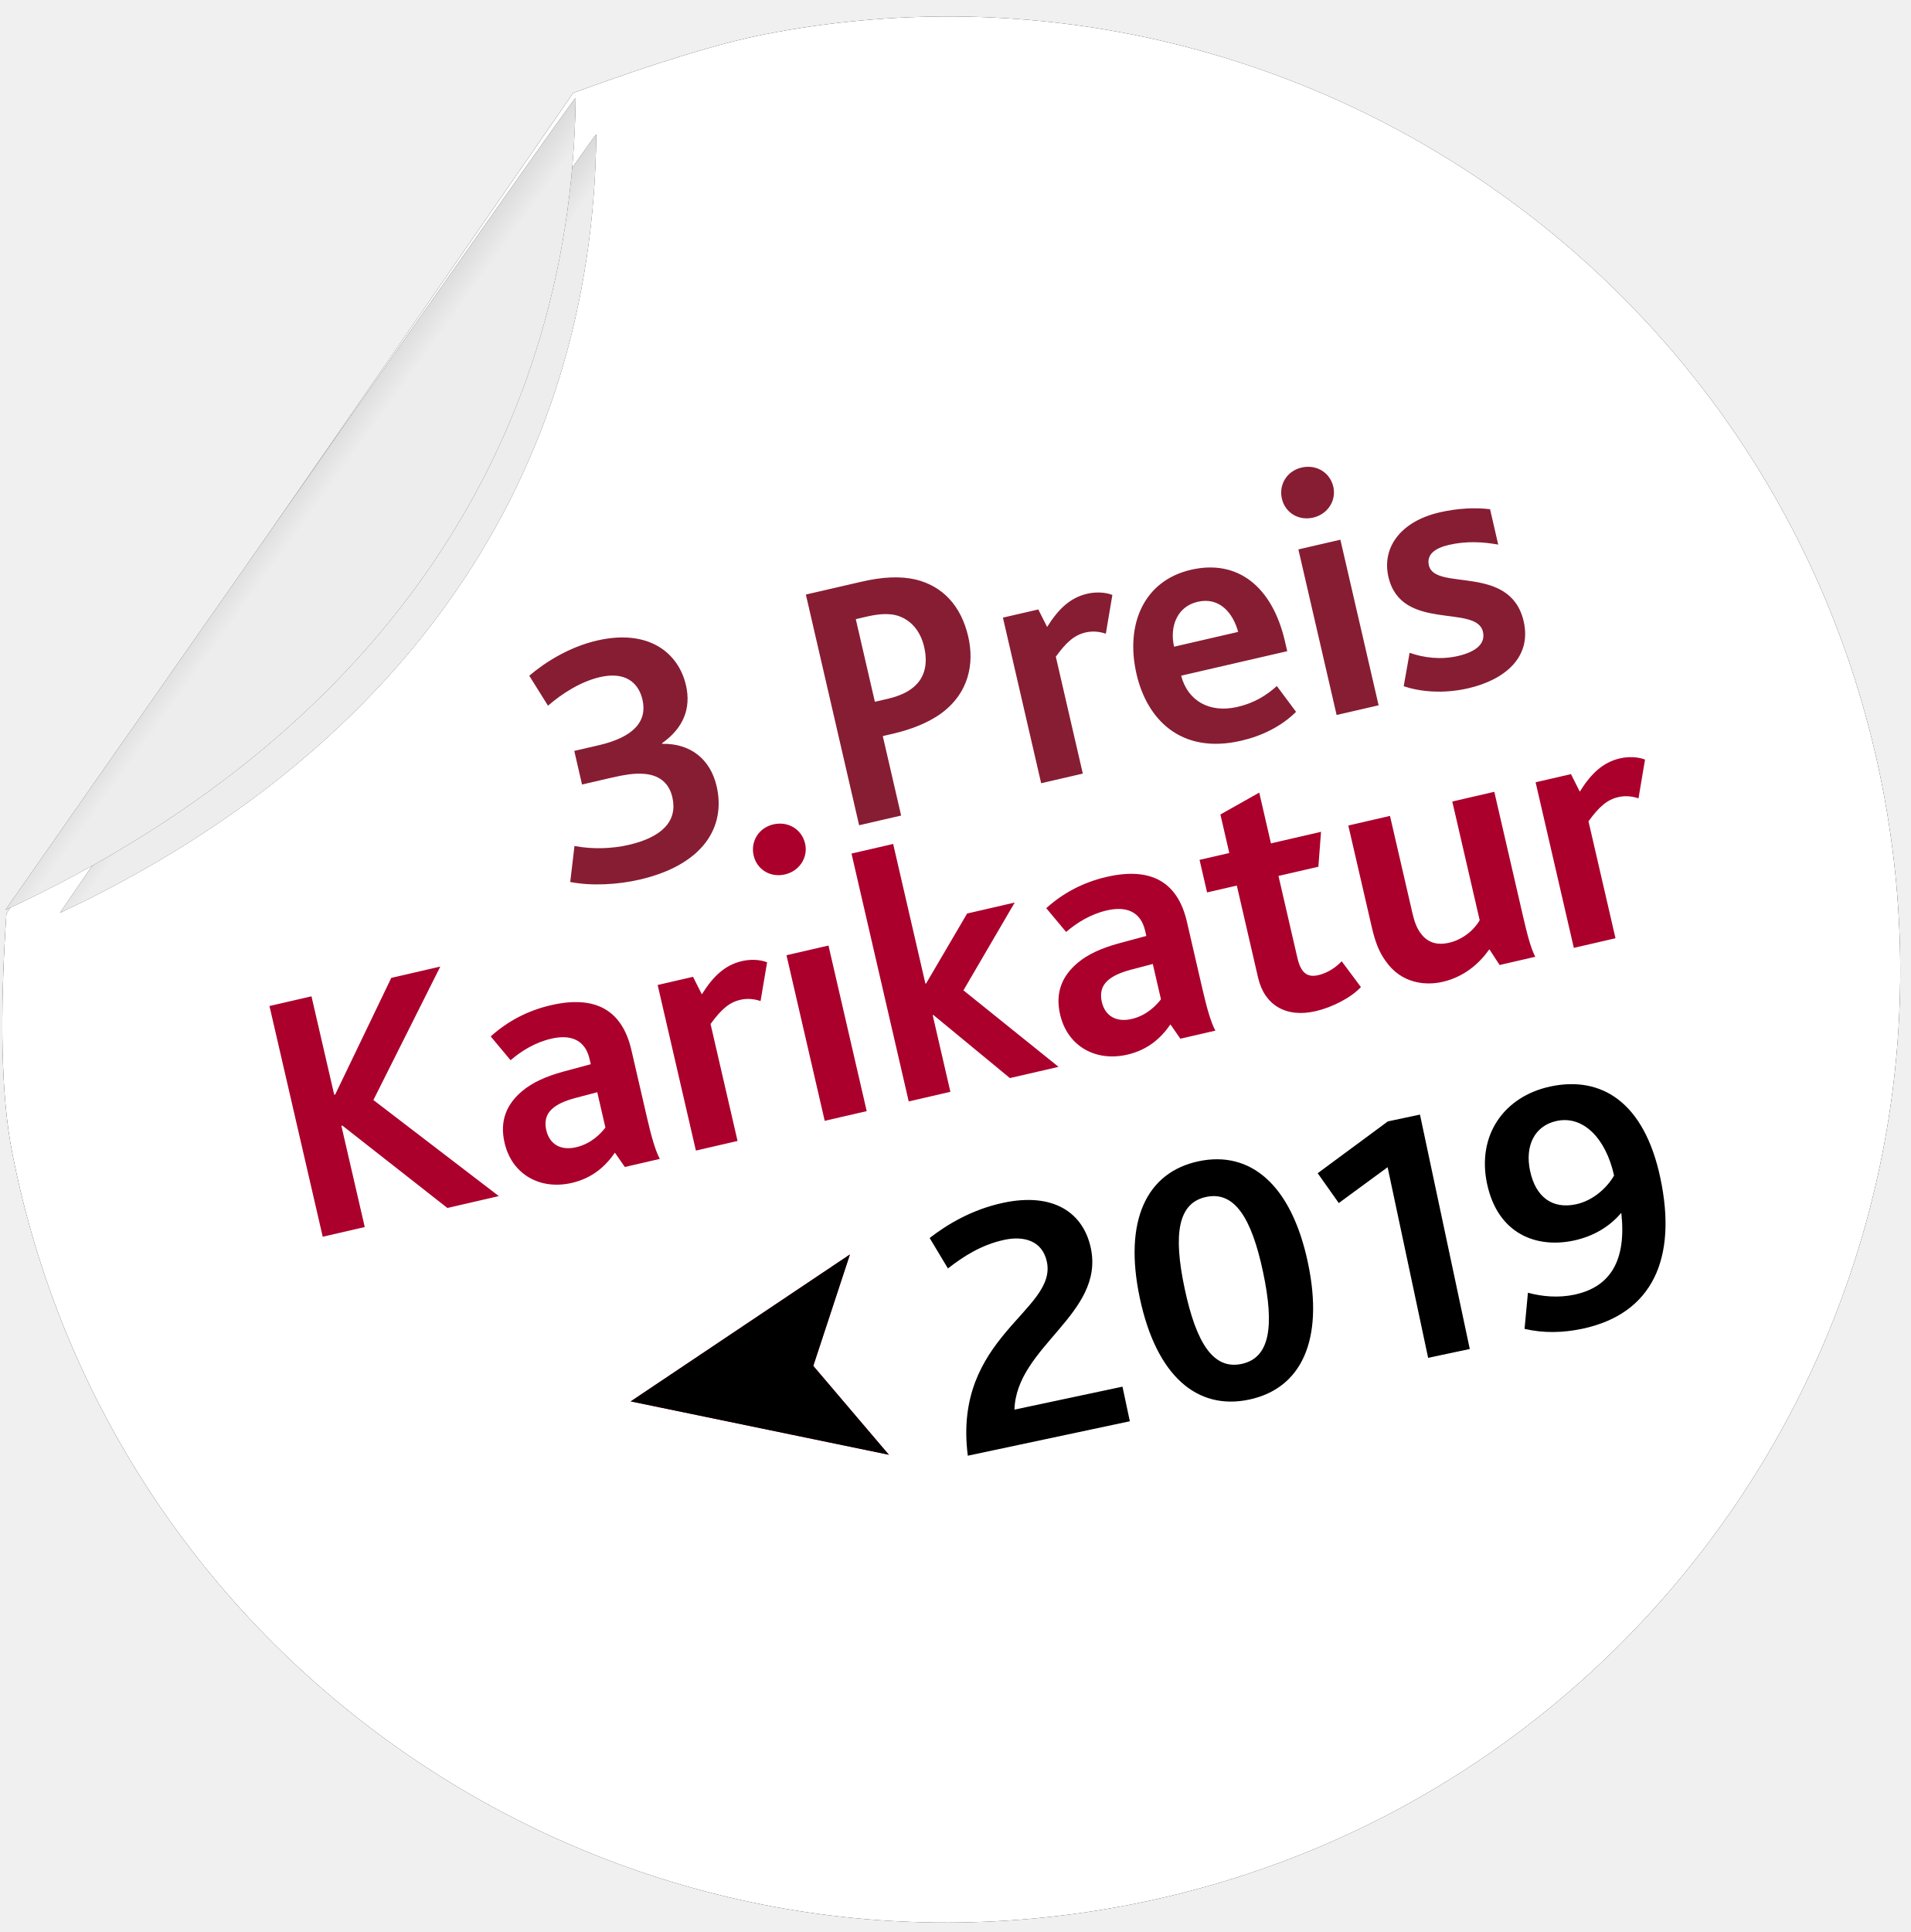
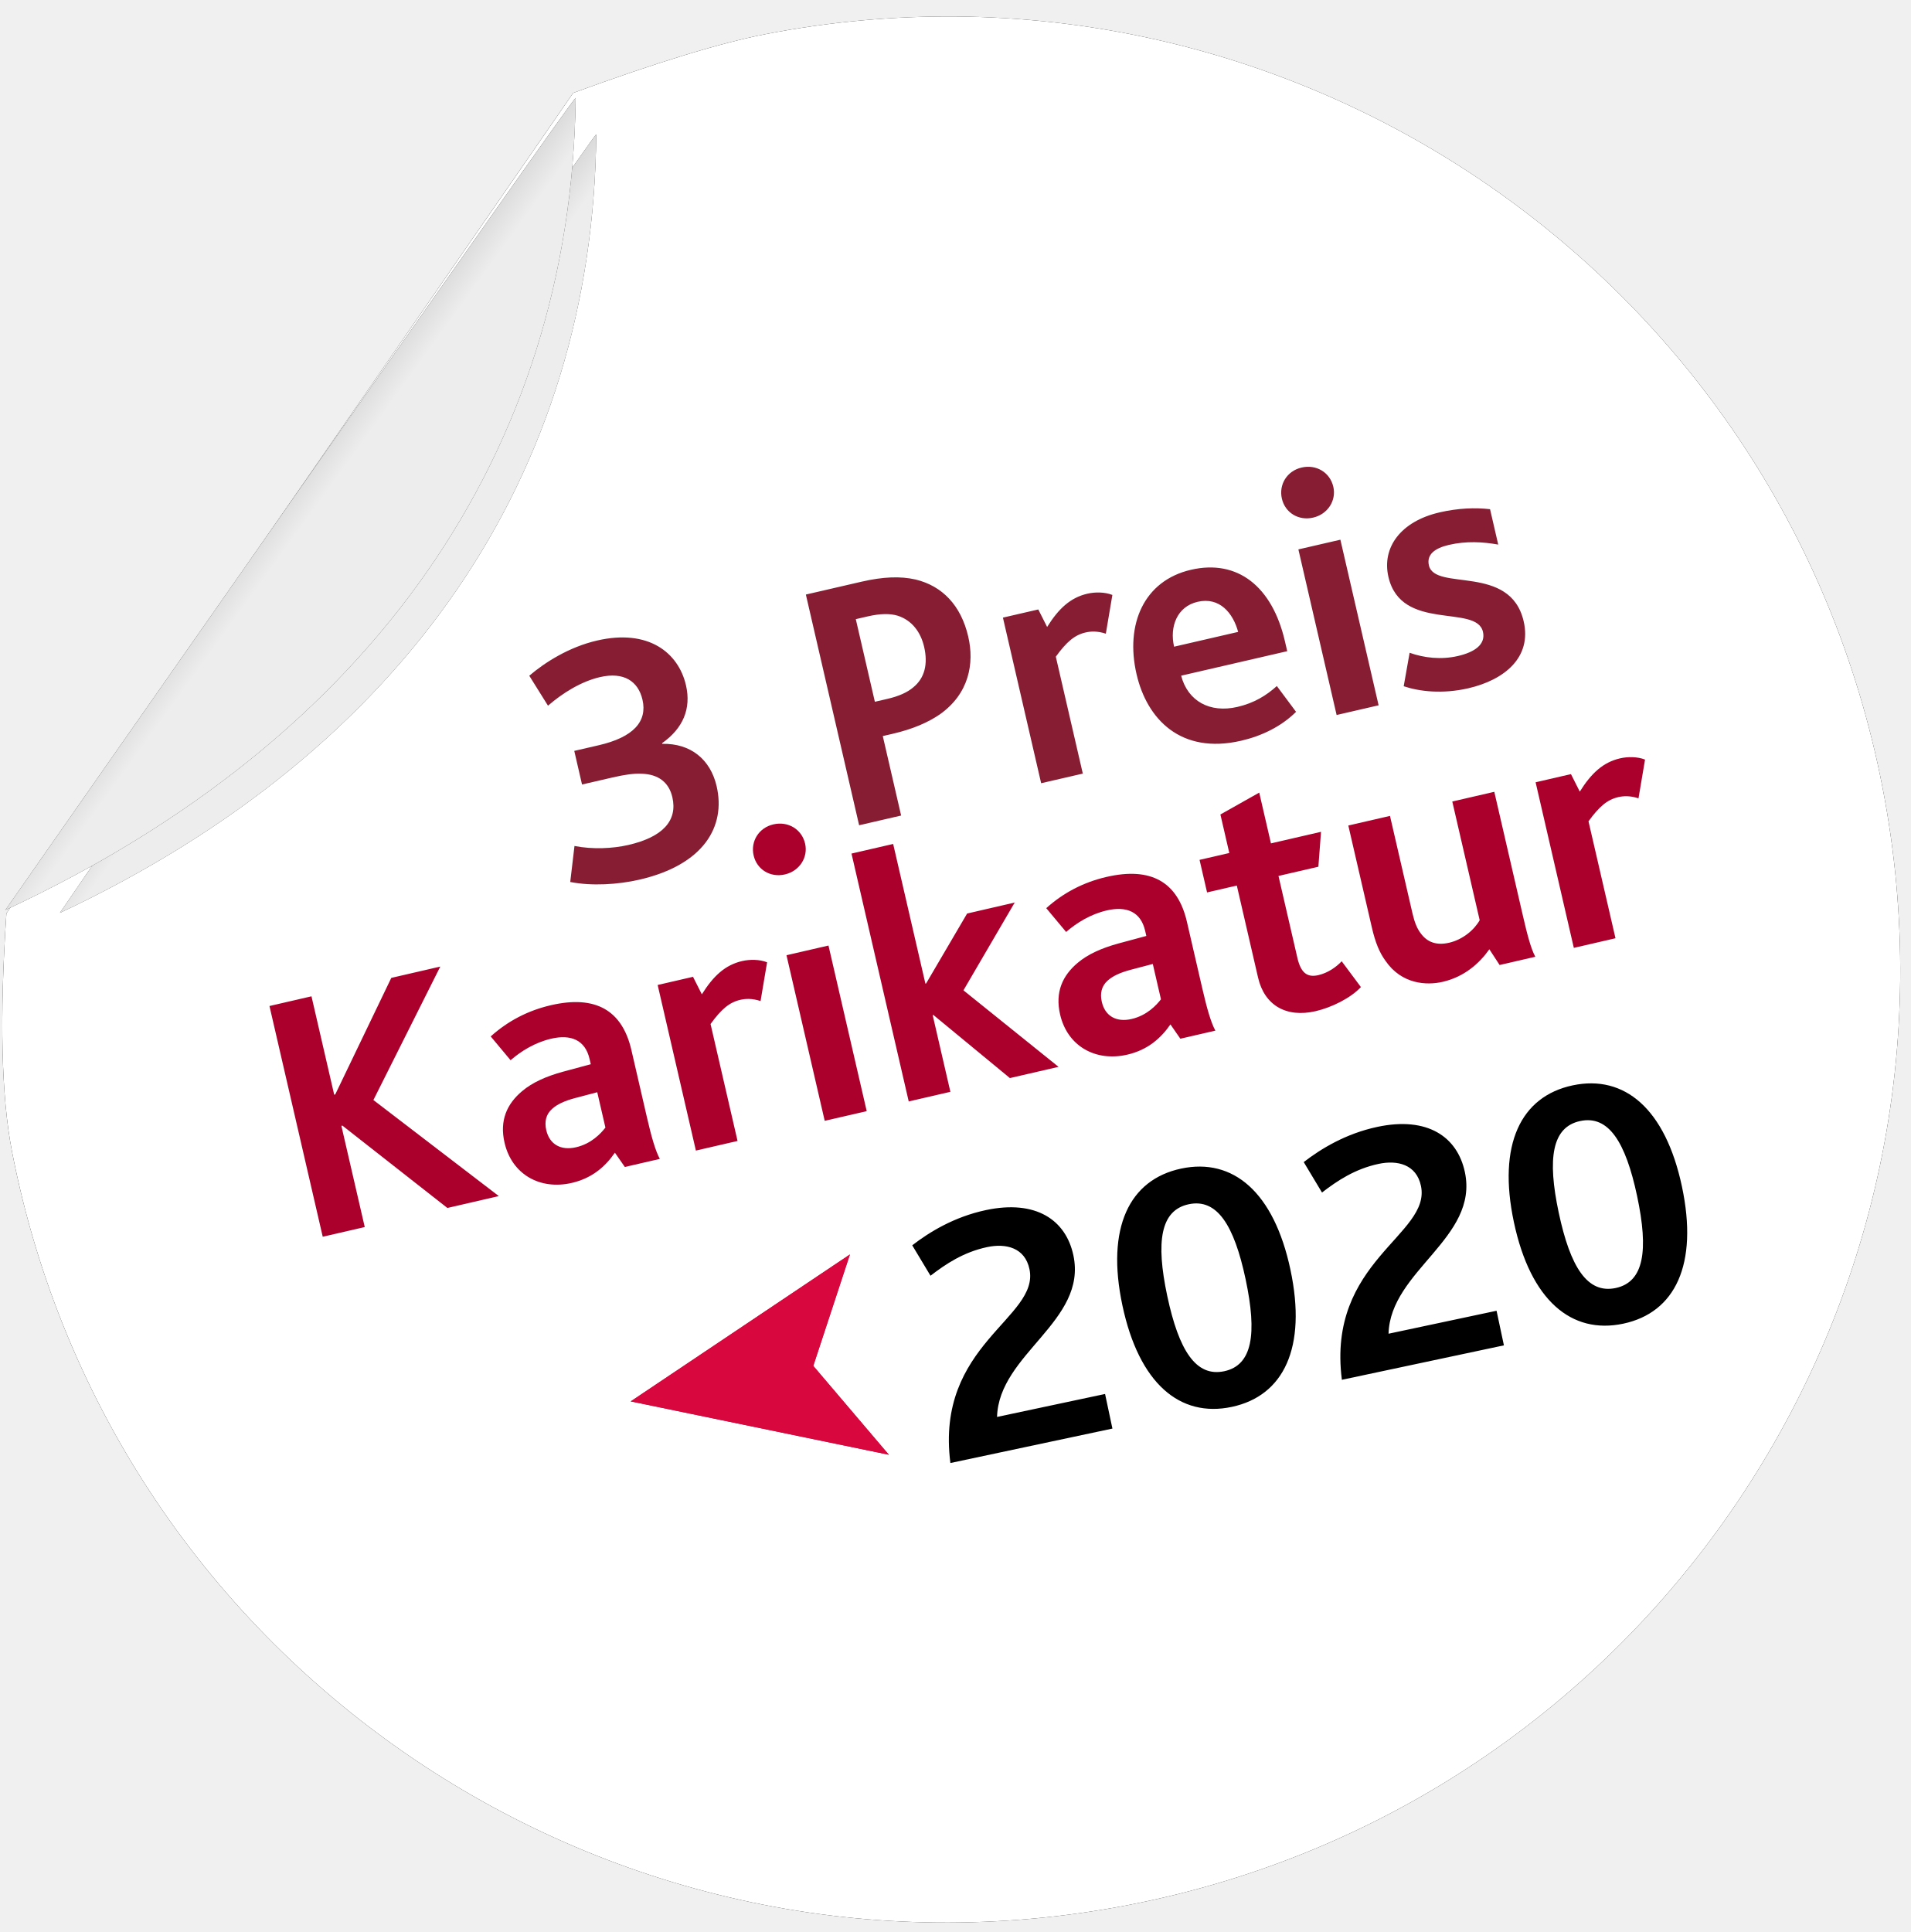
<svg xmlns="http://www.w3.org/2000/svg" width="90px" height="91px" viewBox="0 0 90 91" version="1.1">
  <defs>
    <linearGradient x1="54.554%" y1="50%" x2="32.385%" y2="28.721%" id="linearGradient-1">
      <stop stop-color="#FFFFFF" stop-opacity="0.5" offset="0%" />
      <stop stop-color="#000000" stop-opacity="0.5" offset="100%" />
    </linearGradient>
    <linearGradient x1="54.455%" y1="50%" x2="32.77%" y2="27.37%" id="linearGradient-2">
      <stop stop-color="#FFFFFF" stop-opacity="0.5" offset="0%" />
      <stop stop-color="#000000" stop-opacity="0.5" offset="100%" />
    </linearGradient>
    <linearGradient x1="54.554%" y1="50%" x2="32.385%" y2="29.883%" id="linearGradient-3">
      <stop stop-color="#FFFFFF" stop-opacity="0.5" offset="0%" />
      <stop stop-color="#000000" stop-opacity="0.5" offset="100%" />
    </linearGradient>
    <linearGradient x1="54.455%" y1="50%" x2="32.77%" y2="27.37%" id="linearGradient-4">
      <stop stop-color="#FFFFFF" stop-opacity="0.5" offset="0%" />
      <stop stop-color="#000000" stop-opacity="0.5" offset="100%" />
    </linearGradient>
  </defs>
-   <g id="Page-1" stroke="none" stroke-width="1" fill="none" fill-rule="evenodd">
+   <g id="image-upload" stroke="none" stroke-width="1" fill="none" fill-rule="evenodd">
    <g id="badge_cartoon_3" transform="translate(-8, -7)" fill-rule="nonzero">
      <g id="Group" transform="translate(52.75963, 52.75963) rotate(-11) translate(-52.75963, -52.75963) translate(7.759628, 7.759628)">
-         <g id="Group-7">
+         <g id="Group-7" transform="translate(0, -0)">
          <g id="Oval-4">
            <g id="path-1-link" fill="#000000">
              <path d="M44.882,89.763 C69.669,89.763 89.763,69.669 89.763,44.882 C89.763,20.094 69.669,0 44.882,0 C42.727,0 39.587,0.33 35.461,0.99 L1.882,33.828 C0.627,38.568 0,42.253 0,44.882 C0,69.669 20.094,89.763 44.882,89.763 Z" id="path-1" />
            </g>
            <g id="path-1-link" fill="#FFFFFF">
              <path d="M44.882,89.763 C69.669,89.763 89.763,69.669 89.763,44.882 C89.763,20.094 69.669,0 44.882,0 C42.727,0 39.587,0.33 35.461,0.99 L1.882,33.828 C0.627,38.568 0,42.253 0,44.882 C0,69.669 20.094,89.763 44.882,89.763 Z" id="path-1" />
            </g>
          </g>
          <g id="Oval-4-Copy" transform="translate(4, 3)">
            <g id="path-4-link" fill="#000000">
              <path d="M0.363,31.285 C17.851,26.868 28.966,15.757 32.155,0.118 C32.201,-0.112 0.363,31.285 0.363,31.285 Z" id="path-4" />
            </g>
            <g id="path-4-link" fill="#DBDBDB">
              <path d="M0.363,31.285 C17.851,26.868 28.966,15.757 32.155,0.118 C32.201,-0.112 0.363,31.285 0.363,31.285 Z" id="path-4" />
            </g>
            <g id="path-4-link" fill="url(#linearGradient-2)">
              <path d="M0.363,31.285 C17.851,26.868 28.966,15.757 32.155,0.118 C32.201,-0.112 0.363,31.285 0.363,31.285 Z" id="path-4" />
            </g>
          </g>
          <g id="Oval-4-Copy-2" transform="translate(1, 1)">
            <g id="path-6-link" fill="#000000">
              <path d="M0.87,32.661 C19.386,28.068 31.155,16.512 34.531,0.248 C34.581,0.009 0.87,32.661 0.87,32.661 Z" id="path-6" />
            </g>
            <g id="path-6-link" fill="#DBDBDB">
              <path d="M0.87,32.661 C19.386,28.068 31.155,16.512 34.531,0.248 C34.581,0.009 0.87,32.661 0.87,32.661 Z" id="path-6" />
            </g>
            <g id="path-6-link" fill="url(#linearGradient-4)">
              <path d="M0.87,32.661 C19.386,28.068 31.155,16.512 34.531,0.248 C34.581,0.009 0.87,32.661 0.87,32.661 Z" id="path-6" />
            </g>
          </g>
        </g>
-         <path d="M41.362,67.244 C41.821,61.617 46.904,61.447 46.904,59.084 C46.904,58.047 46.071,57.656 45.17,57.656 C44.031,57.656 43.096,58.03 42.28,58.421 L41.736,56.84 C42.654,56.398 43.946,55.939 45.476,55.939 C47.89,55.939 49.063,57.18 49.063,58.88 C49.063,62.059 44.66,62.688 43.963,65.578 L49.165,65.578 L49.165,67.244 L41.362,67.244 Z M54.877,67.414 C52.378,67.414 50.831,65.425 50.831,61.668 C50.831,57.928 52.378,55.939 54.877,55.939 C57.376,55.939 58.923,57.928 58.923,61.668 C58.923,65.425 57.376,67.414 54.877,67.414 Z M54.877,65.697 C56.237,65.697 56.764,64.303 56.764,61.668 C56.764,59.05 56.237,57.656 54.877,57.656 C53.517,57.656 52.99,59.05 52.99,61.668 C52.99,64.303 53.517,65.697 54.877,65.697 Z M63.53,67.244 L63.53,58.064 L60.929,59.237 L60.249,57.656 L63.989,55.956 L65.536,55.956 L65.536,67.244 L63.53,67.244 Z M70.925,67.414 C69.99,67.414 69.089,67.244 68.256,66.853 L68.766,65.221 C69.395,65.544 70.126,65.765 70.891,65.765 C72.642,65.765 73.628,64.677 73.849,62.467 L73.832,62.467 C73.169,62.977 72.336,63.266 71.384,63.266 C69.599,63.266 67.95,62.229 67.95,59.798 C67.95,57.469 69.582,55.939 71.826,55.939 C74.257,55.939 75.991,57.554 75.991,61.226 C75.991,65.119 74.291,67.414 70.925,67.414 Z M71.843,61.617 C72.676,61.617 73.441,61.158 73.883,60.665 C73.866,58.863 73.05,57.588 71.775,57.588 C70.721,57.588 70.058,58.404 70.058,59.628 C70.058,60.886 70.704,61.617 71.843,61.617 Z" id="2019" fill="#000000" transform="translate(58.67625, 61.67659) rotate(-1) translate(-58.67625, -61.67659) " />
-         <g id="Path-2" transform="translate(26, 57)">
-           <g id="path-8-link" fill="#D8073D">
+         <path d="M48.294,67.41 L48.294,65.744 L43.092,65.744 C43.789,62.854 48.192,62.225 48.192,59.046 C48.192,57.346 47.019,56.105 44.605,56.105 C43.075,56.105 41.783,56.564 40.865,57.006 L41.409,58.587 C42.225,58.196 43.16,57.822 44.299,57.822 C45.2,57.822 46.033,58.213 46.033,59.25 C46.033,61.613 40.95,61.783 40.491,67.41 L48.294,67.41 Z M54.006,67.58 C56.505,67.58 58.052,65.591 58.052,61.834 C58.052,58.094 56.505,56.105 54.006,56.105 C51.507,56.105 49.96,58.094 49.96,61.834 C49.96,65.591 51.507,67.58 54.006,67.58 Z M54.006,65.863 C52.646,65.863 52.119,64.469 52.119,61.834 C52.119,59.216 52.646,57.822 54.006,57.822 C55.366,57.822 55.893,59.216 55.893,61.834 C55.893,64.469 55.366,65.863 54.006,65.863 Z M67.147,67.41 L67.147,65.744 L61.945,65.744 C62.642,62.854 67.045,62.225 67.045,59.046 C67.045,57.346 65.872,56.105 63.458,56.105 C61.928,56.105 60.636,56.564 59.718,57.006 L60.262,58.587 C61.078,58.196 62.013,57.822 63.152,57.822 C64.053,57.822 64.886,58.213 64.886,59.25 C64.886,61.613 59.803,61.783 59.344,67.41 L67.147,67.41 Z M72.859,67.58 C75.358,67.58 76.905,65.591 76.905,61.834 C76.905,58.094 75.358,56.105 72.859,56.105 C70.36,56.105 68.813,58.094 68.813,61.834 C68.813,65.591 70.36,67.58 72.859,67.58 Z M72.859,65.863 C71.499,65.863 70.972,64.469 70.972,61.834 C70.972,59.216 71.499,57.822 72.859,57.822 C74.219,57.822 74.746,59.216 74.746,61.834 C74.746,64.469 74.219,65.863 72.859,65.863 Z" id="2020" fill="#000000" transform="translate(58.6982, 61.84298) rotate(-1) translate(-58.6982, -61.84298) " />
+         <g id="Path-2" transform="translate(26, 57)" fill="#D8073D">
+           <g id="path-8-link">
            <polygon id="path-8" points="0.362 5.004 11.82 9.792 9.124 5.004 11.82 0.181" />
          </g>
-           <g id="path-8-link" fill="#000000">
+           <g id="path-8-link">
            <polygon id="path-8" points="0.362 5.004 11.82 9.792 9.124 5.004 11.82 0.181" />
          </g>
        </g>
        <path d="M13.338,50.48 L15.369,50.48 L15.369,45.589 L15.419,45.589 L19.363,50.48 L21.85,50.48 L17.112,44.743 L21.596,39.327 L19.227,39.327 L15.419,44.083 L15.369,44.083 L15.369,39.327 L13.338,39.327 L13.338,50.48 Z M27.943,50.48 L27.638,49.718 C27.063,50.243 26.335,50.649 25.336,50.649 C23.813,50.649 22.679,49.633 22.679,48.093 C22.679,47.01 23.204,46.333 24.033,45.91 C24.592,45.623 25.286,45.487 26.098,45.453 L27.469,45.403 L27.469,45.149 C27.469,44.218 26.859,43.812 25.929,43.812 C25.133,43.812 24.406,44.066 23.83,44.37 L23.17,43.067 C24.118,42.543 25.15,42.272 26.267,42.272 C28.416,42.272 29.483,43.253 29.483,45.183 L29.483,48.432 C29.483,49.363 29.516,50.057 29.635,50.48 L27.943,50.48 Z M27.469,46.757 L26.386,46.79 C25.861,46.807 25.489,46.892 25.218,47.044 C24.879,47.23 24.727,47.552 24.727,47.958 C24.727,48.652 25.184,49.058 25.912,49.058 C26.656,49.058 27.198,48.686 27.469,48.466 L27.469,46.757 Z M31.378,50.48 L33.392,50.48 L33.392,44.827 C34.052,44.252 34.492,44.032 35.016,44.032 C35.253,44.032 35.575,44.083 35.93,44.303 L36.641,42.593 C36.319,42.373 35.879,42.272 35.507,42.272 C34.695,42.272 34.035,42.644 33.307,43.372 L33.087,42.475 L31.378,42.475 L31.378,50.48 Z M37.606,50.48 L39.636,50.48 L39.636,42.475 L37.606,42.475 L37.606,50.48 Z M38.391,38.75 C39.101,38.75 39.643,38.209 39.643,37.549 C39.643,36.855 39.101,36.33 38.391,36.33 C37.68,36.33 37.155,36.872 37.155,37.549 C37.155,38.226 37.68,38.75 38.391,38.75 Z M41.667,50.48 L43.681,50.48 L43.681,46.773 L43.715,46.773 L46.558,50.48 L48.91,50.48 L45.356,45.961 L48.639,42.475 L46.338,42.475 L43.715,45.25 L43.681,45.25 L43.681,38.498 L41.667,38.498 L41.667,50.48 Z M54.799,50.48 L54.495,49.718 C53.919,50.243 53.192,50.649 52.193,50.649 C50.67,50.649 49.536,49.633 49.536,48.093 C49.536,47.01 50.061,46.333 50.89,45.91 C51.449,45.623 52.143,45.487 52.955,45.453 L54.326,45.403 L54.326,45.149 C54.326,44.218 53.716,43.812 52.786,43.812 C51.99,43.812 51.263,44.066 50.687,44.37 L50.027,43.067 C50.975,42.543 52.007,42.272 53.124,42.272 C55.273,42.272 56.339,43.253 56.339,45.183 L56.339,48.432 C56.339,49.363 56.373,50.057 56.492,50.48 L54.799,50.48 Z M54.326,46.757 L53.243,46.79 C52.718,46.807 52.346,46.892 52.075,47.044 C51.736,47.23 51.584,47.552 51.584,47.958 C51.584,48.652 52.041,49.058 52.769,49.058 C53.513,49.058 54.055,48.686 54.326,48.466 L54.326,46.757 Z M61.298,50.649 C62.093,50.649 63.058,50.412 63.633,50.023 L63.024,48.635 C62.719,48.838 62.279,49.024 61.806,49.024 C61.281,49.024 61.027,48.753 61.027,48.009 L61.027,44.049 L62.956,44.049 L63.447,42.475 L61.027,42.475 L61.027,40.021 L59.013,40.613 L59.013,42.475 L57.575,42.475 L57.575,44.049 L59.013,44.049 L59.013,48.5 C59.013,49.837 59.876,50.649 61.298,50.649 Z M67.441,50.649 C68.49,50.649 69.319,50.192 69.929,49.65 L70.233,50.48 L71.959,50.48 C71.841,50.057 71.824,49.363 71.824,48.5 L71.824,42.475 L69.793,42.475 L69.793,48.212 C69.438,48.601 68.812,48.923 68.152,48.923 C67.543,48.923 67.153,48.669 66.95,48.195 C66.832,47.941 66.781,47.62 66.781,47.197 L66.781,42.475 L64.767,42.475 L64.767,47.4 C64.767,48.144 64.852,48.635 65.038,49.075 C65.529,50.327 66.663,50.649 67.441,50.649 Z M73.821,50.48 L75.835,50.48 L75.835,44.827 C76.495,44.252 76.935,44.032 77.459,44.032 C77.696,44.032 78.018,44.083 78.373,44.303 L79.084,42.593 C78.763,42.373 78.323,42.272 77.95,42.272 C77.138,42.272 76.478,42.644 75.75,43.372 L75.53,42.475 L73.821,42.475 L73.821,50.48 Z" id="Karikatur" fill="#AB002C" transform="translate(46.211, 43.4896) rotate(-2) translate(-46.211, -43.4896) " />
        <path d="M28.035,36.637 C28.983,37.06 30.202,37.263 31.234,37.263 C34.348,37.263 35.769,35.74 35.769,33.794 C35.769,32.491 35.025,31.543 33.722,31.272 L33.722,31.239 C34.839,30.782 35.431,29.969 35.431,28.835 C35.431,27.262 34.314,25.84 31.826,25.84 C30.455,25.84 29.186,26.297 28.34,26.737 L28.882,28.311 C29.677,27.888 30.659,27.549 31.572,27.549 C32.723,27.549 33.282,28.142 33.282,29.039 C33.282,30.088 32.469,30.663 30.794,30.663 L29.609,30.663 L29.609,32.288 L31.082,32.288 C31.64,32.288 32.097,32.322 32.452,32.423 C33.231,32.626 33.62,33.117 33.62,33.828 C33.62,34.962 32.757,35.554 31.099,35.554 C30.337,35.554 29.406,35.385 28.611,35.029 L28.035,36.637 Z M41.895,37.094 L41.895,25.942 L44.586,25.942 C45.619,25.942 46.431,26.094 47.091,26.415 C48.242,26.991 48.902,28.074 48.902,29.597 C48.902,30.883 48.343,32.22 46.769,32.863 C46.16,33.1 45.399,33.252 44.4,33.252 L43.926,33.252 L43.926,37.094 L41.895,37.094 Z M43.926,31.594 L44.535,31.594 C45.077,31.594 45.517,31.509 45.839,31.34 C46.465,31.035 46.769,30.426 46.769,29.597 C46.769,28.869 46.482,28.243 45.889,27.888 C45.568,27.702 45.111,27.6 44.502,27.6 L43.926,27.6 L43.926,31.594 Z M50.695,37.094 L52.709,37.094 L52.709,31.442 C53.369,30.866 53.809,30.646 54.334,30.646 C54.571,30.646 54.892,30.697 55.248,30.917 L55.959,29.208 C55.637,28.988 55.197,28.886 54.825,28.886 C54.012,28.886 53.352,29.259 52.625,29.986 L52.405,29.089 L50.695,29.089 L50.695,37.094 Z M60.325,37.263 C57.397,37.263 56.229,35.266 56.229,33.1 C56.229,30.697 57.549,28.886 59.834,28.886 C62.085,28.886 63.388,30.511 63.388,33.168 L63.388,33.642 L58.26,33.642 C58.294,34.877 59.174,35.672 60.511,35.672 C61.323,35.672 61.966,35.452 62.542,35.131 L63.151,36.519 C62.305,37.043 61.306,37.263 60.325,37.263 Z M58.243,32.237 L61.34,32.237 C61.306,31.323 60.866,30.426 59.8,30.426 C58.802,30.426 58.243,31.272 58.243,32.237 Z M64.979,37.094 L67.009,37.094 L67.009,29.089 L64.979,29.089 L64.979,37.094 Z M65.994,27.786 C66.705,27.786 67.246,27.245 67.246,26.585 C67.246,25.891 66.705,25.366 65.994,25.366 C65.283,25.366 64.759,25.908 64.759,26.585 C64.759,27.262 65.283,27.786 65.994,27.786 Z M68.363,36.485 C69.023,36.891 70.055,37.263 71.308,37.263 C73.034,37.263 74.557,36.535 74.557,34.775 C74.557,31.983 70.8,32.474 70.8,31.205 C70.8,30.68 71.257,30.477 71.934,30.477 C72.78,30.477 73.525,30.697 74.202,30.985 L74.202,29.275 C73.542,29.039 72.746,28.886 71.849,28.886 C69.971,28.886 68.82,29.885 68.82,31.306 C68.82,33.98 72.577,33.472 72.577,34.826 C72.577,35.435 71.985,35.672 71.172,35.672 C70.36,35.672 69.599,35.402 68.989,35.012 L68.363,36.485 Z" id="3-Preis" fill="#871D33" transform="translate(51.29623, 31.31467) rotate(-2) translate(-51.29623, -31.31467) " />
      </g>
    </g>
  </g>
</svg>
